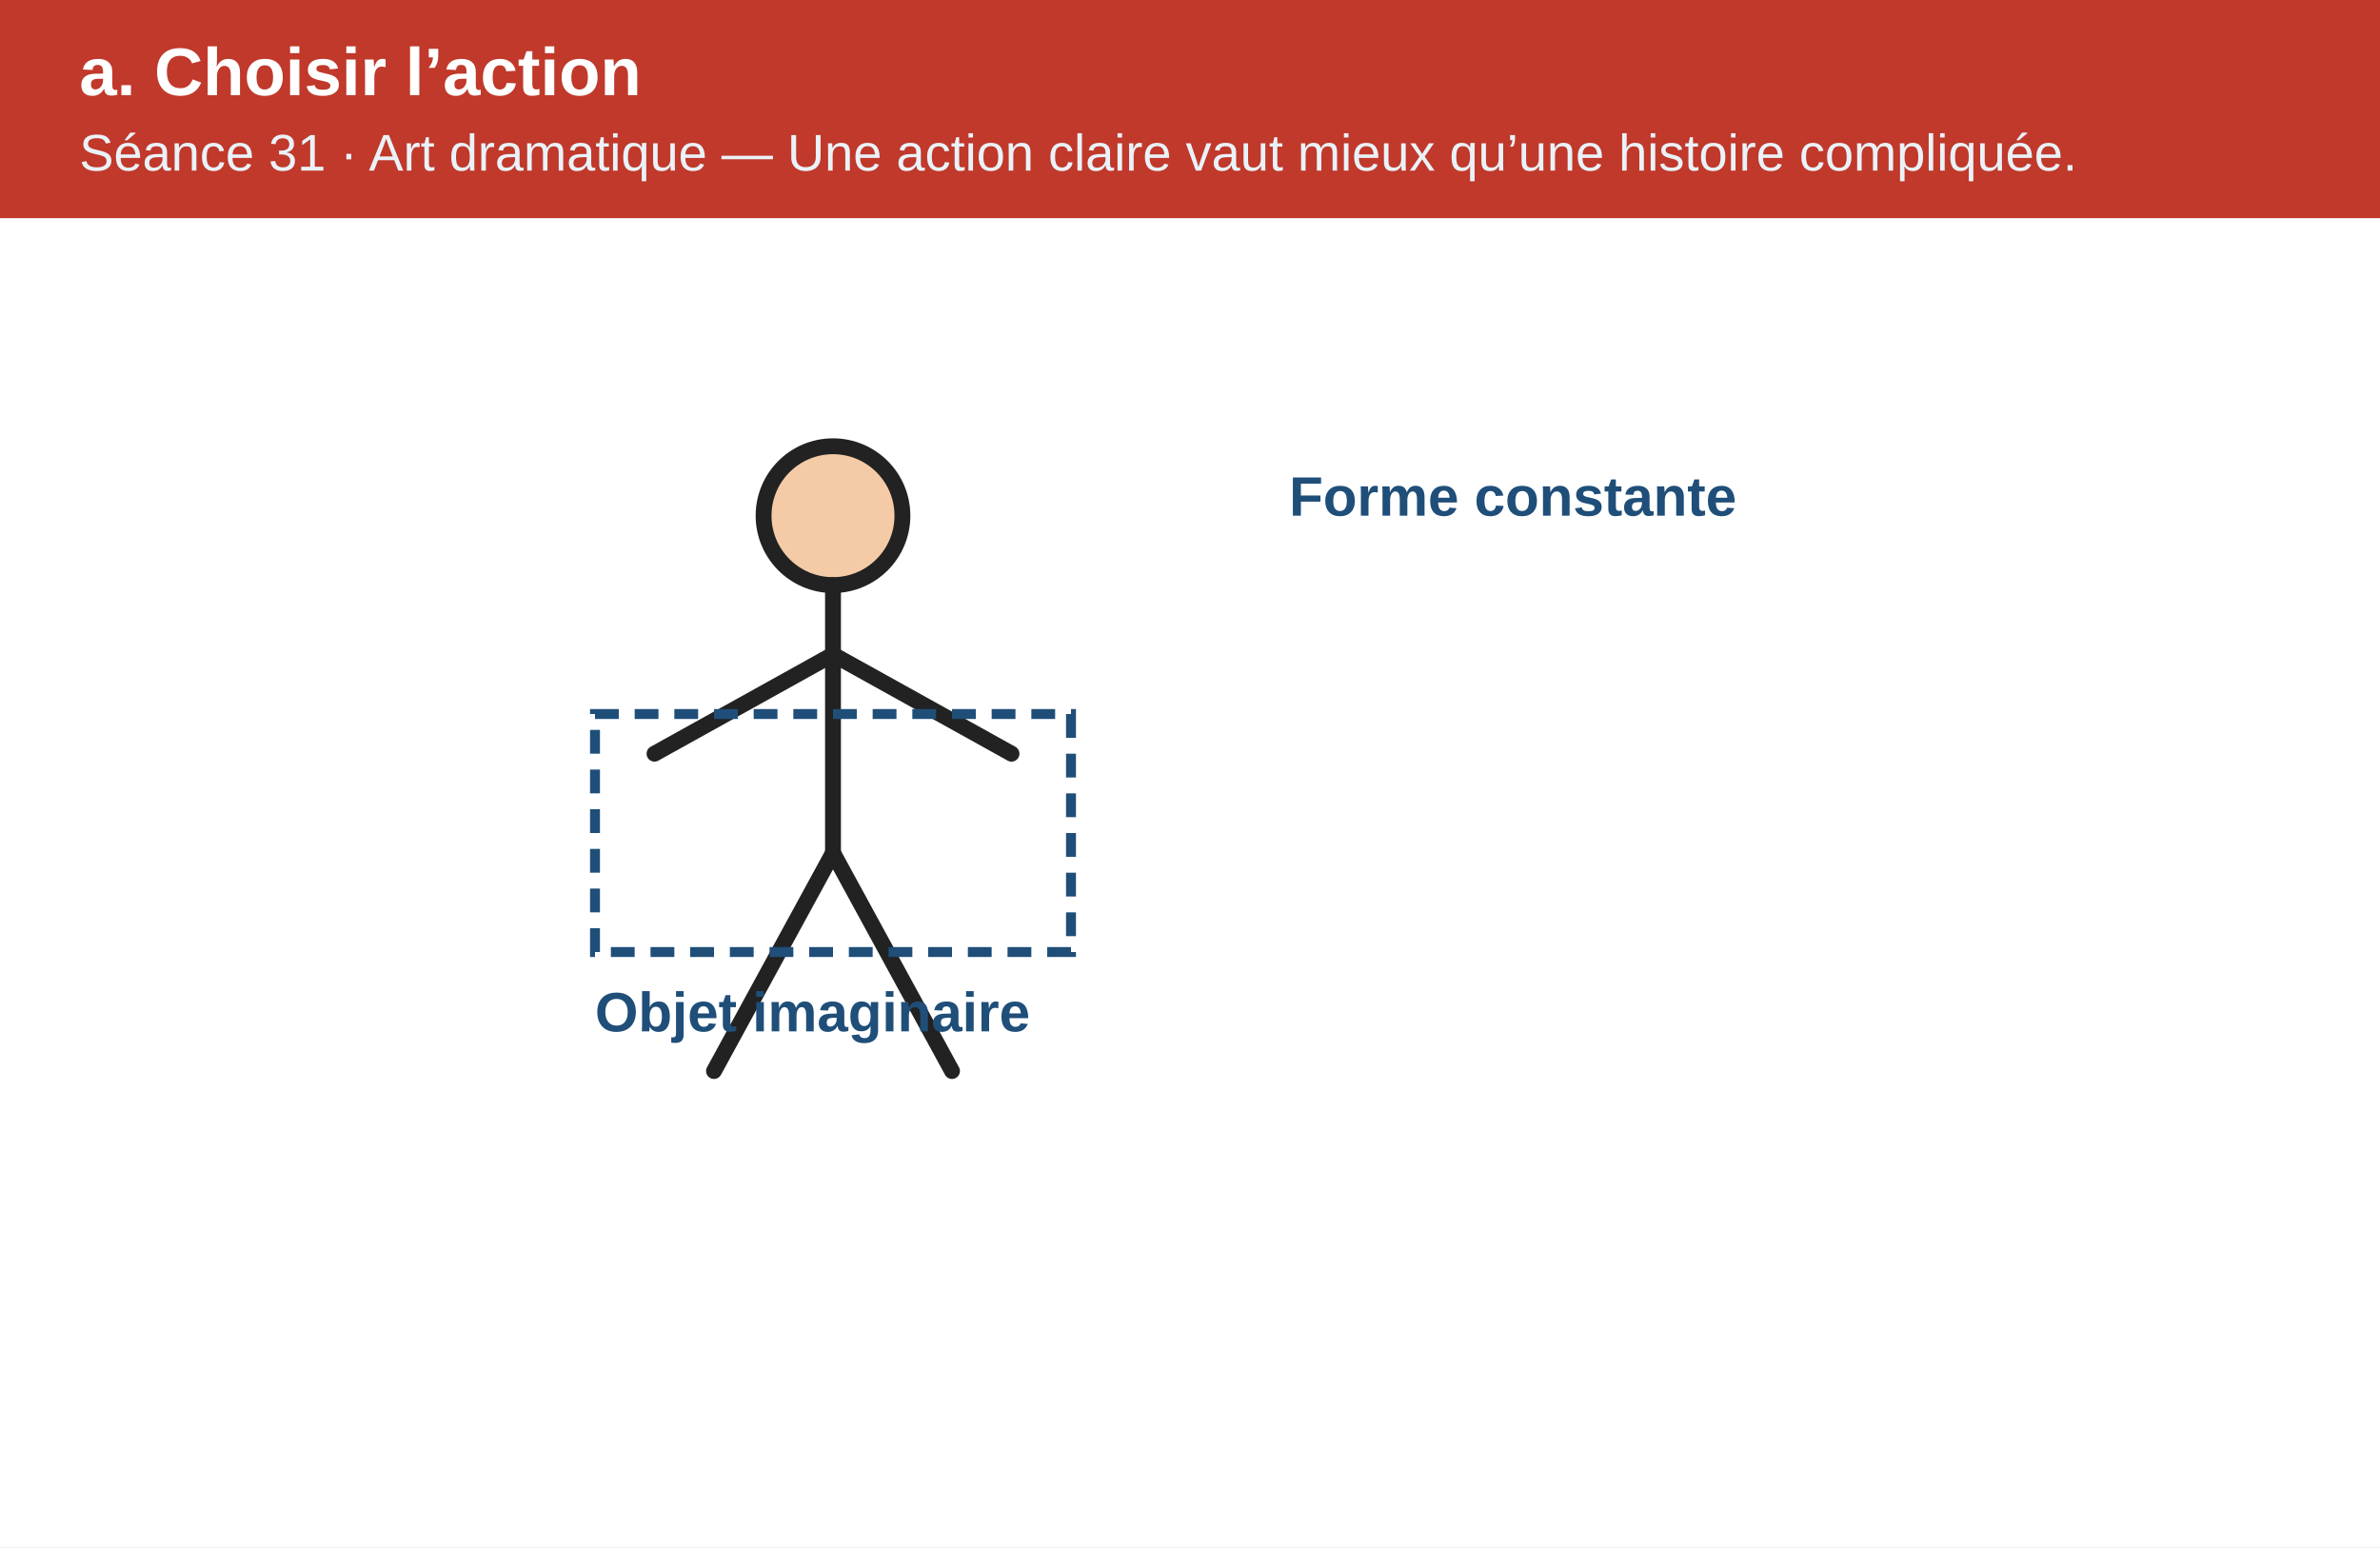
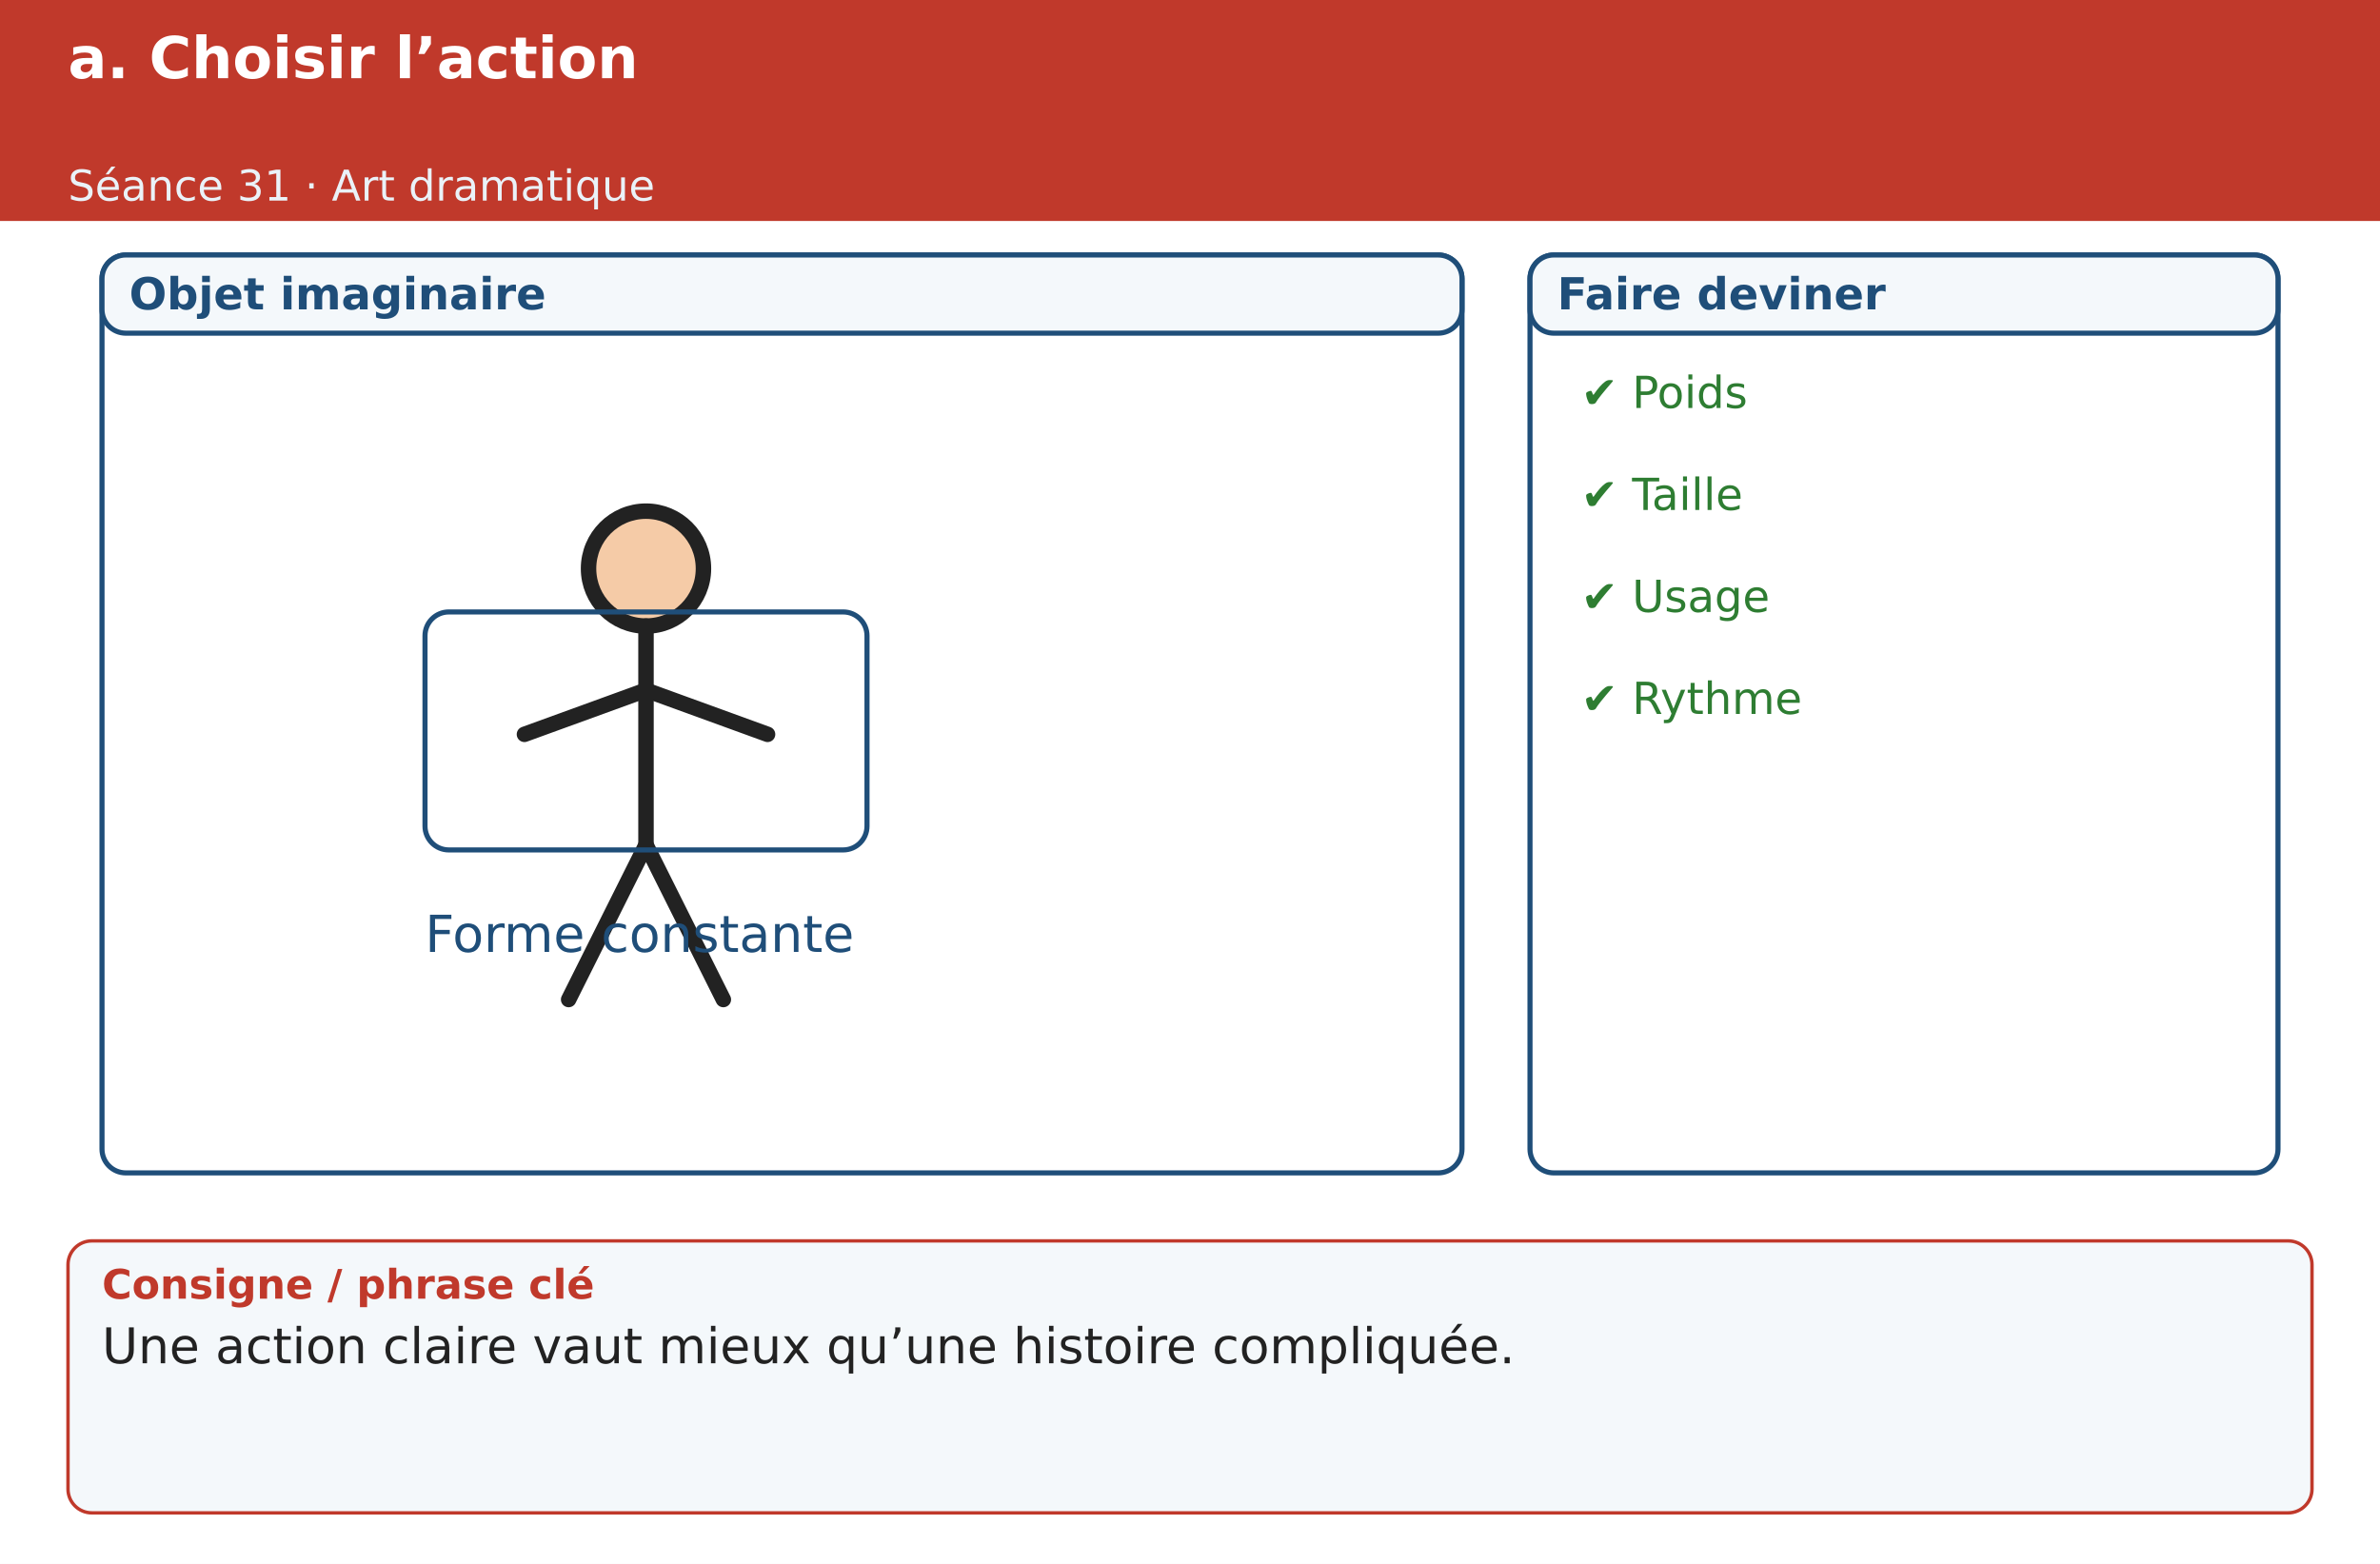
- <svg xmlns="http://www.w3.org/2000/svg" width="1200" height="780" viewBox="0 0 1200 780">
+ <svg xmlns="http://www.w3.org/2000/svg" width="1400" height="920" viewBox="0 0 1400 920">
  <defs>
    <marker id="arr" markerWidth="10" markerHeight="10" refX="8" refY="3" orient="auto">
      <path d="M0,0 L0,6 L9,3 z" fill="#C0392B" />
    </marker>
  </defs>
-   <rect width="1200" height="780" fill="#fff" />
-   <rect x="0" y="0" width="1200" height="110" fill="#C0392B" />
-   <text x="40" y="48" font-family="Arial" font-size="34" font-weight="700" fill="#fff">a. Choisir l’action</text>
-   <text x="40" y="86" font-family="Arial" font-size="26" fill="#EAF2F8">Séance 31 · Art dramatique — Une action claire vaut mieux qu’une histoire compliquée.</text>
-   <g stroke="#222" stroke-width="8" fill="none" stroke-linecap="round">
-     <circle cx="420" cy="260" r="35" fill="#f5cba7" />
-     <line x1="420" y1="295" x2="420" y2="430" />
-     <line x1="420" y1="430" x2="360" y2="540" />
-     <line x1="420" y1="430" x2="480" y2="540" />
-     <line x1="420" y1="330" x2="330" y2="380" />
-     <line x1="420" y1="330" x2="510" y2="380" />
+   <rect width="1400" height="920" fill="#fff" />
+   <rect width="1400" height="130" fill="#C0392B" />
+   <text x="40" y="46" font-family="DejaVu Sans, Arial" font-size="34" font-weight="700" fill="#fff">a. Choisir l’action</text>
+   <text x="40" y="118" font-family="DejaVu Sans, Arial" font-size="25" fill="#EAF2F8">Séance 31 · Art dramatique</text>
+   <rect x="60" y="150" width="800" height="540" rx="14" fill="#fff" stroke="#1F4E79" stroke-width="3" />
+   <rect x="60" y="150" width="800" height="46" rx="14" fill="#F4F8FB" stroke="#1F4E79" stroke-width="3" />
+   <text x="76" y="182" font-family="DejaVu Sans, Arial, sans-serif" font-size="26" font-weight="700" fill="#1F4E79" text-anchor="start">Objet imaginaire</text>
+   <g transform="translate(380,380) scale(1.3)" stroke="#222" stroke-width="7" fill="none" stroke-linecap="round">
+     <circle cx="0" cy="-35" r="26" fill="#F5CBA7" />
+     <line x1="0" y1="-9" x2="0" y2="90" />
+     <path d="M0 20 L-55 40 M0 20 L55 40" />
+     <path d="M0 90 L-35 160 M0 90 L35 160" />
  </g>
-   <rect x="300" y="360" width="240" height="120" fill="none" stroke="#1F4E79" stroke-width="5" stroke-dasharray="12 8" />
-   <text x="300" y="520" font-family="Arial, sans-serif" font-size="28" font-weight="700" fill="#1F4E79" text-anchor="start">Objet imaginaire</text>
-   <text x="650" y="260" font-family="Arial, sans-serif" font-size="28" font-weight="700" fill="#1F4E79" text-anchor="start">Forme constante</text>
+   <rect x="250" y="360" width="260" height="140" rx="14" fill="none" stroke="#1F4E79" stroke-width="3" />
+   <text x="250" y="560" font-family="DejaVu Sans, Arial, sans-serif" font-size="30" font-weight="400" fill="#1F4E79" text-anchor="start">Forme constante</text>
+   <rect x="900" y="150" width="440" height="540" rx="14" fill="#fff" stroke="#1F4E79" stroke-width="3" />
+   <rect x="900" y="150" width="440" height="46" rx="14" fill="#F4F8FB" stroke="#1F4E79" stroke-width="3" />
+   <text x="916" y="182" font-family="DejaVu Sans, Arial, sans-serif" font-size="26" font-weight="700" fill="#1F4E79" text-anchor="start">Faire deviner</text>
+   <text x="930" y="240" font-family="DejaVu Sans, Arial, sans-serif" font-size="26" font-weight="400" fill="#2E7D32" text-anchor="start">✔ Poids</text>
+   <text x="930" y="300" font-family="DejaVu Sans, Arial, sans-serif" font-size="26" font-weight="400" fill="#2E7D32" text-anchor="start">✔ Taille</text>
+   <text x="930" y="360" font-family="DejaVu Sans, Arial, sans-serif" font-size="26" font-weight="400" fill="#2E7D32" text-anchor="start">✔ Usage</text>
+   <text x="930" y="420" font-family="DejaVu Sans, Arial, sans-serif" font-size="26" font-weight="400" fill="#2E7D32" text-anchor="start">✔ Rythme</text>
+   <rect x="40" y="730" width="1320" height="160" rx="14" fill="#F4F8FB" stroke="#C0392B" stroke-width="2" />
+   <text x="60" y="764" font-family="DejaVu Sans, Arial" font-size="24" font-weight="700" fill="#C0392B">Consigne / phrase clé</text>
+   <text x="60" y="802" font-family="DejaVu Sans, Arial" font-size="29" fill="#222">Une action claire vaut mieux qu’une histoire compliquée.</text>
</svg>
